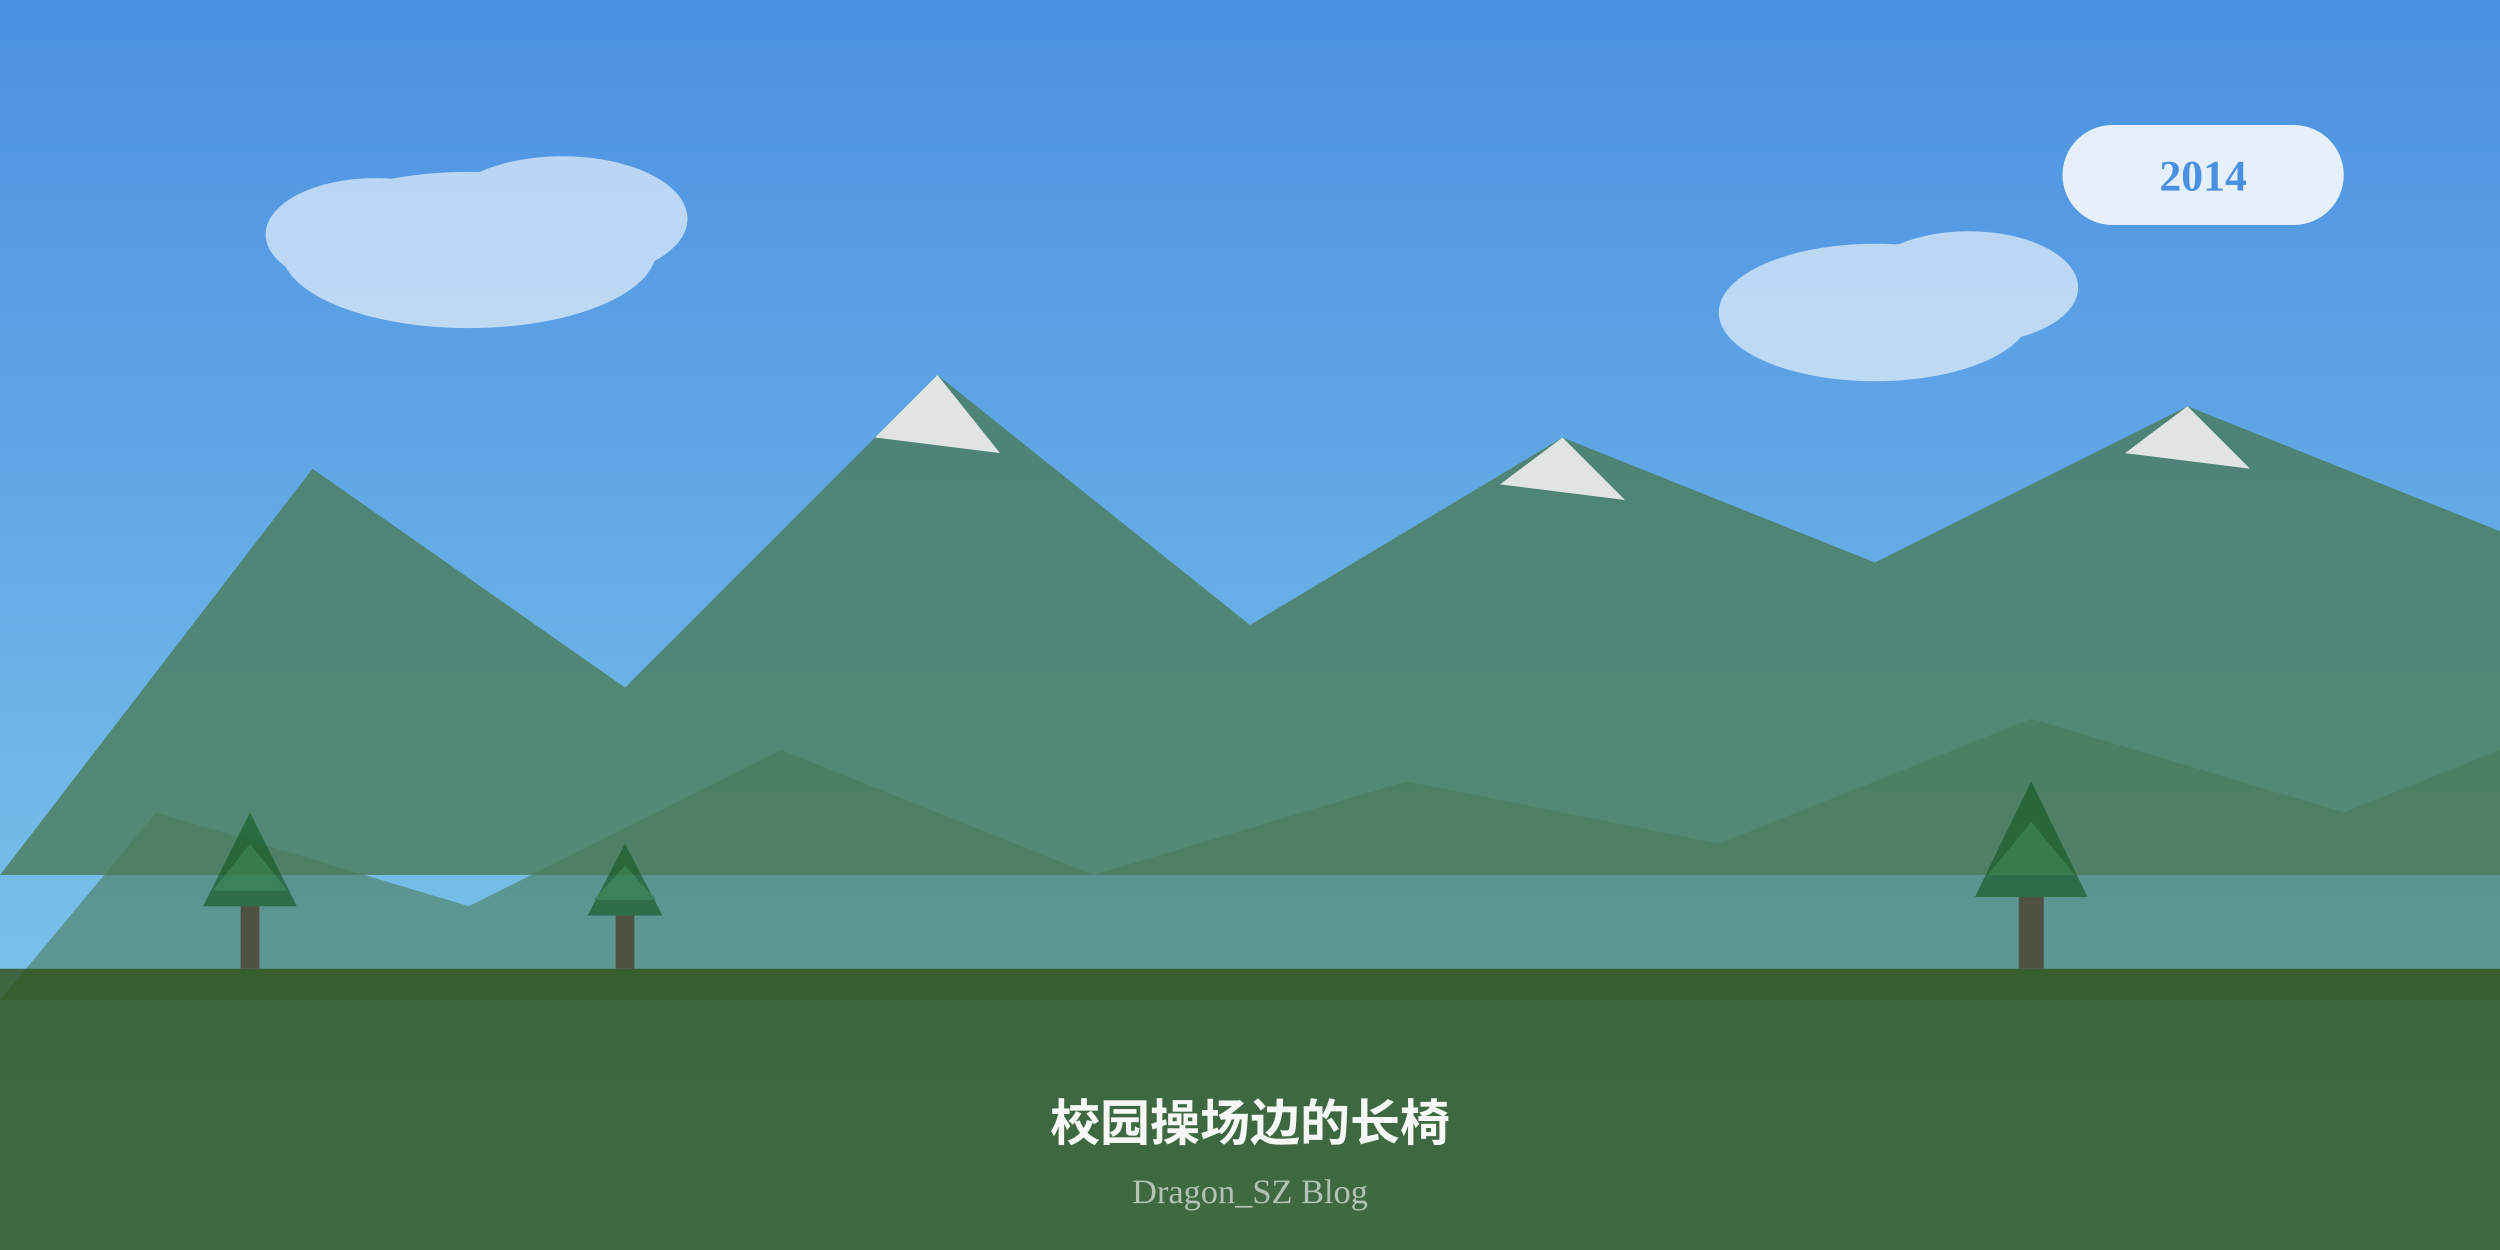
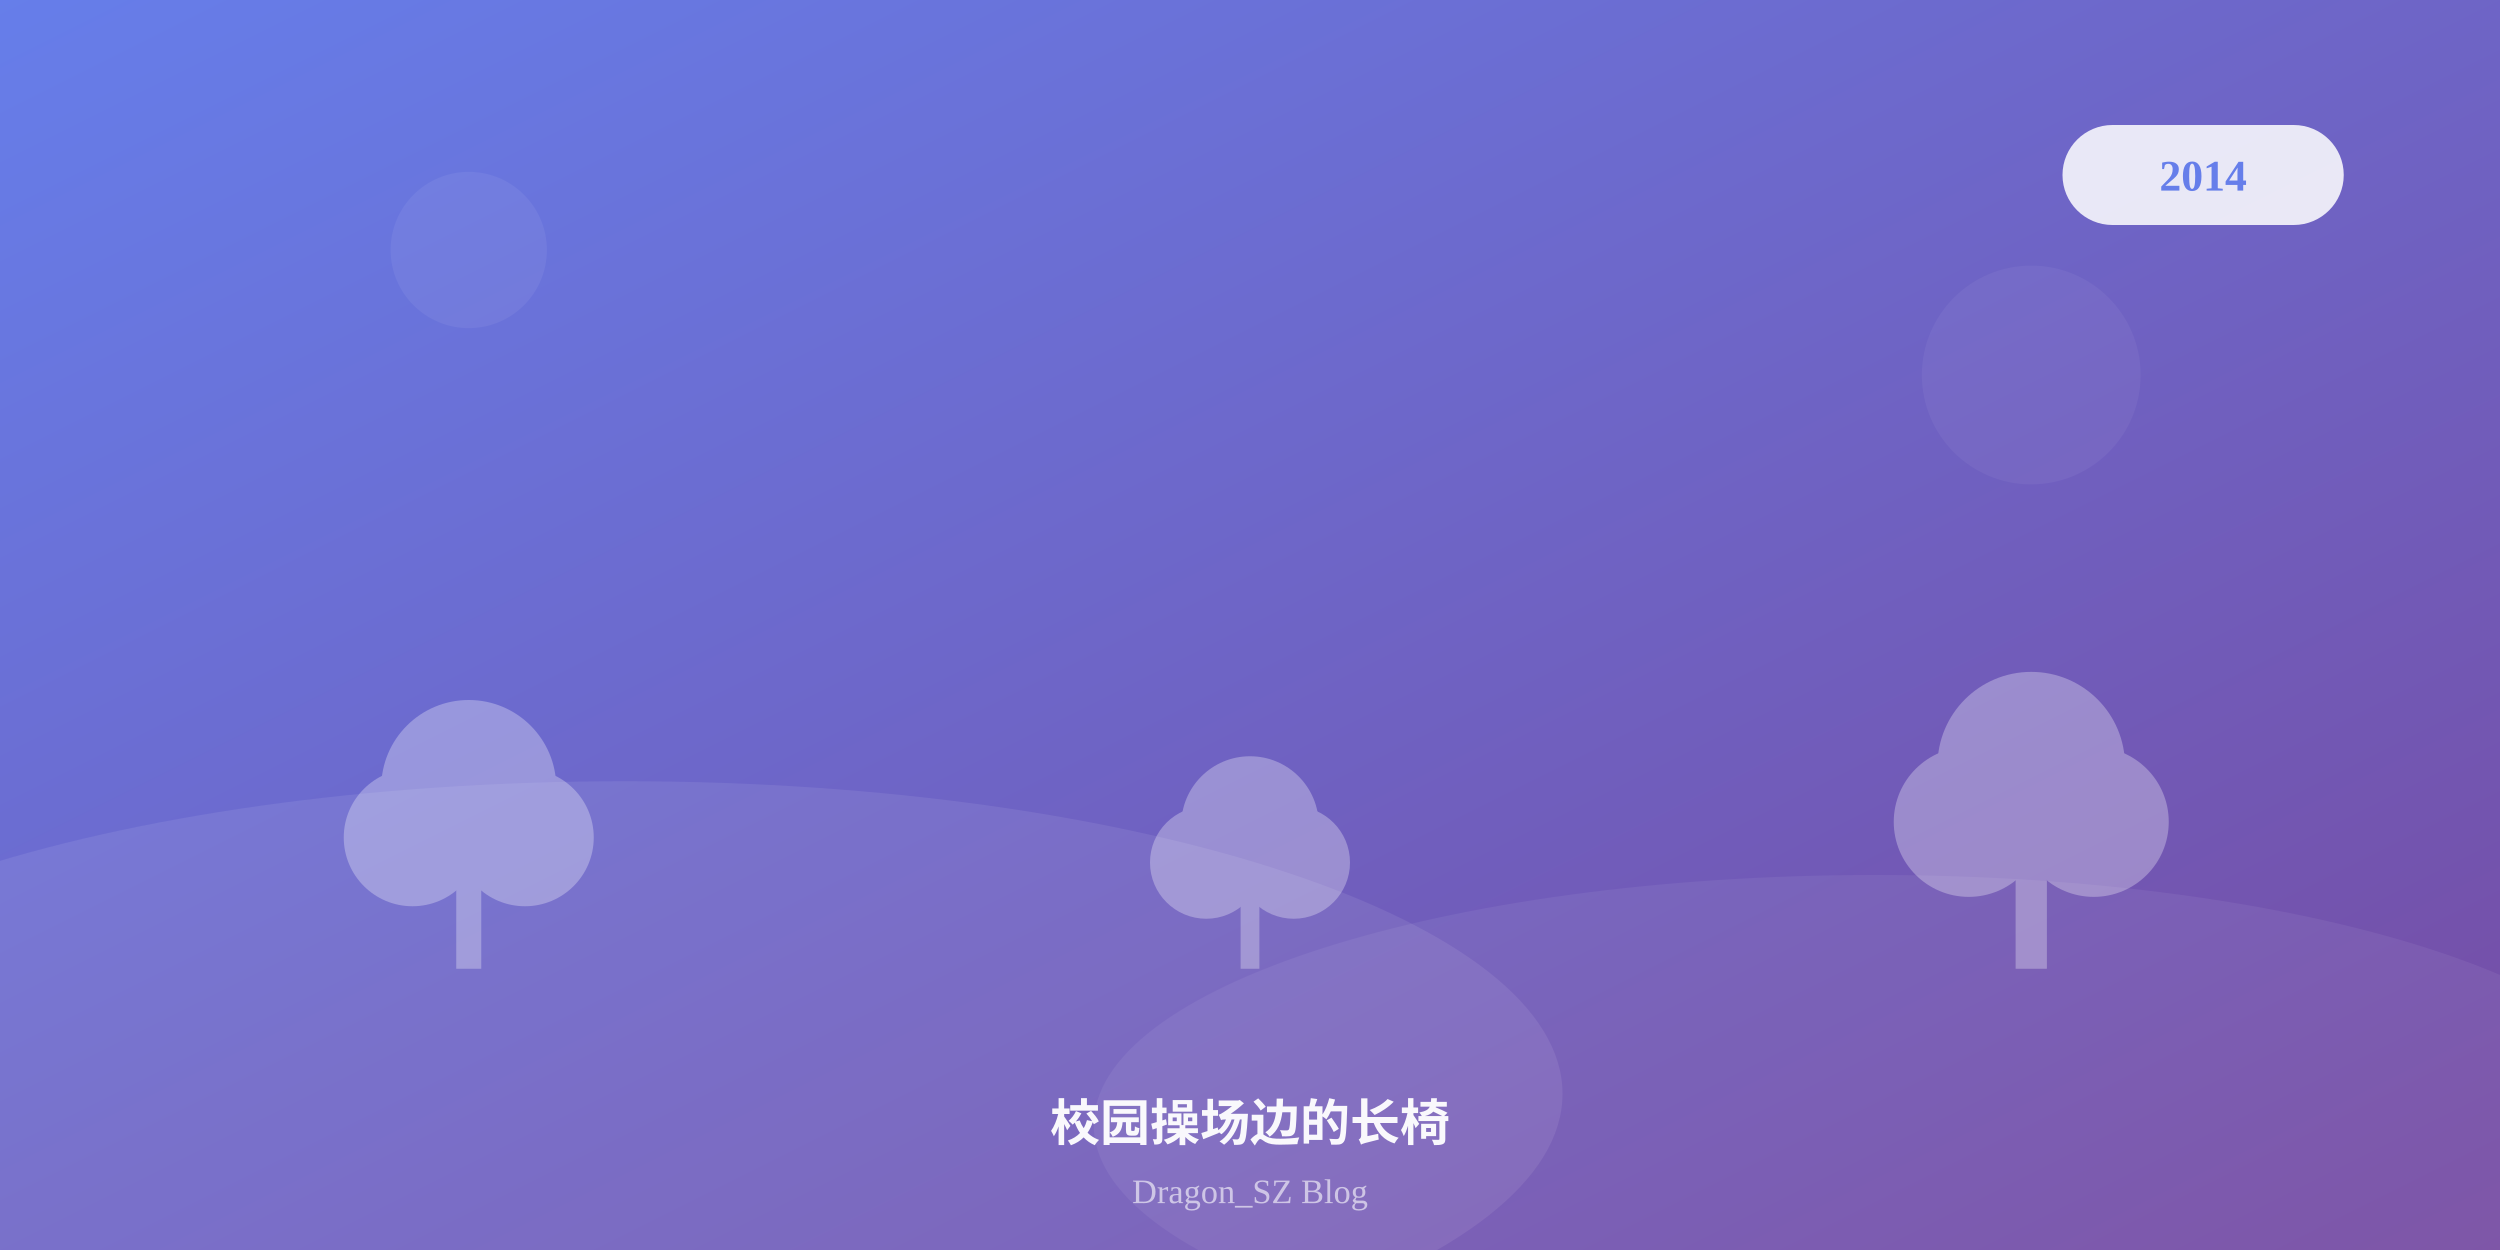
<svg xmlns="http://www.w3.org/2000/svg" viewBox="0 0 800 400" width="100%" height="100%">
  <defs>
-     <linearGradient id="sky" x1="0%" y1="0%" x2="0%" y2="100%">
-       <stop offset="0%" style="stop-color:#4a90e2;stop-opacity:1" />
-       <stop offset="100%" style="stop-color:#87ceeb;stop-opacity:1" />
+     <linearGradient id="bg" x1="0%" y1="0%" x2="100%" y2="100%">
+       <stop offset="0%" style="stop-color:#667eea;stop-opacity:1" />
+       <stop offset="100%" style="stop-color:#764ba2;stop-opacity:1" />
    </linearGradient>
  </defs>
-   <rect width="800" height="400" fill="url(#sky)" />
-   <g opacity="0.6">
-     <ellipse cx="150" cy="80" rx="60" ry="25" fill="white" />
-     <ellipse cx="180" cy="70" rx="40" ry="20" fill="white" />
-     <ellipse cx="120" cy="75" rx="35" ry="18" fill="white" />
-     <ellipse cx="600" cy="100" rx="50" ry="22" fill="white" />
-     <ellipse cx="630" cy="92" rx="35" ry="18" fill="white" />
-   </g>
-   <polygon points="0,280 100,150 200,220 300,120 400,200 500,140 600,180 700,130 800,170 800,280" fill="#4a7c59" opacity="0.8" />
-   <polygon points="280,140 300,120 320,145" fill="#f0f0f0" opacity="0.9" />
-   <polygon points="480,155 500,140 520,160" fill="#f0f0f0" opacity="0.9" />
-   <polygon points="680,145 700,130 720,150" fill="#f0f0f0" opacity="0.9" />
-   <polygon points="0,320 50,260 150,290 250,240 350,280 450,250 550,270 650,230 750,260 800,240 800,320" fill="#4a7c59" opacity="0.6" />
-   <rect x="0" y="310" width="800" height="90" fill="#2d5016" opacity="0.8" />
-   <g opacity="0.7">
-     <g transform="translate(80, 280)">
-       <rect x="-3" y="0" width="6" height="30" fill="#4a3520" />
-       <polygon points="0,-20 -15,10 15,10" fill="#1a5c2a" />
-       <polygon points="0,-10 -12,5 12,5" fill="#2d7a3e" />
+   <rect width="800" height="400" fill="url(#bg)" />
+   <ellipse cx="200" cy="350" rx="300" ry="100" fill="white" opacity="0.08" />
+   <ellipse cx="600" cy="360" rx="250" ry="80" fill="white" opacity="0.06" />
+   <g opacity="0.3">
+     <g transform="translate(150, 260)">
+       <rect x="-4" y="0" width="8" height="50" fill="white" />
+       <circle cx="0" cy="-8" r="28" fill="white" />
+       <circle cx="-18" cy="8" r="22" fill="white" />
+       <circle cx="18" cy="8" r="22" fill="white" />
    </g>
-     <g transform="translate(200, 285)">
-       <rect x="-3" y="0" width="6" height="25" fill="#4a3520" />
-       <polygon points="0,-15 -12,8 12,8" fill="#1a5c2a" />
-       <polygon points="0,-8 -10,3 10,3" fill="#2d7a3e" />
+     <g transform="translate(400, 270)">
+       <rect x="-3" y="0" width="6" height="40" fill="white" />
+       <circle cx="0" cy="-6" r="22" fill="white" />
+       <circle cx="-14" cy="6" r="18" fill="white" />
+       <circle cx="14" cy="6" r="18" fill="white" />
    </g>
-     <g transform="translate(650, 275)">
-       <rect x="-4" y="0" width="8" height="35" fill="#4a3520" />
-       <polygon points="0,-25 -18,12 18,12" fill="#1a5c2a" />
-       <polygon points="0,-12 -14,5 14,5" fill="#2d7a3e" />
+     <g transform="translate(650, 255)">
+       <rect x="-5" y="0" width="10" height="55" fill="white" />
+       <circle cx="0" cy="-10" r="30" fill="white" />
+       <circle cx="-20" cy="8" r="24" fill="white" />
+       <circle cx="20" cy="8" r="24" fill="white" />
    </g>
  </g>
+   <circle cx="150" cy="80" r="25" fill="white" opacity="0.06" />
+   <circle cx="650" cy="120" r="35" fill="white" opacity="0.05" />
  <g transform="translate(660, 40)">
    <rect width="90" height="32" rx="16" fill="white" opacity="0.85" />
-     <text x="45" y="21" text-anchor="middle" font-size="14" font-weight="bold" fill="#4a90e2">2014</text>
+     <text x="45" y="21" text-anchor="middle" font-size="14" font-weight="bold" fill="#667eea">2014</text>
  </g>
  <text x="400" y="365" text-anchor="middle" font-size="16" font-weight="bold" fill="white" opacity="0.95">校园操场边的长椅</text>
  <text x="400" y="385" text-anchor="middle" font-size="11" fill="white" opacity="0.6">Dragon_SZ Blog</text>
</svg>
